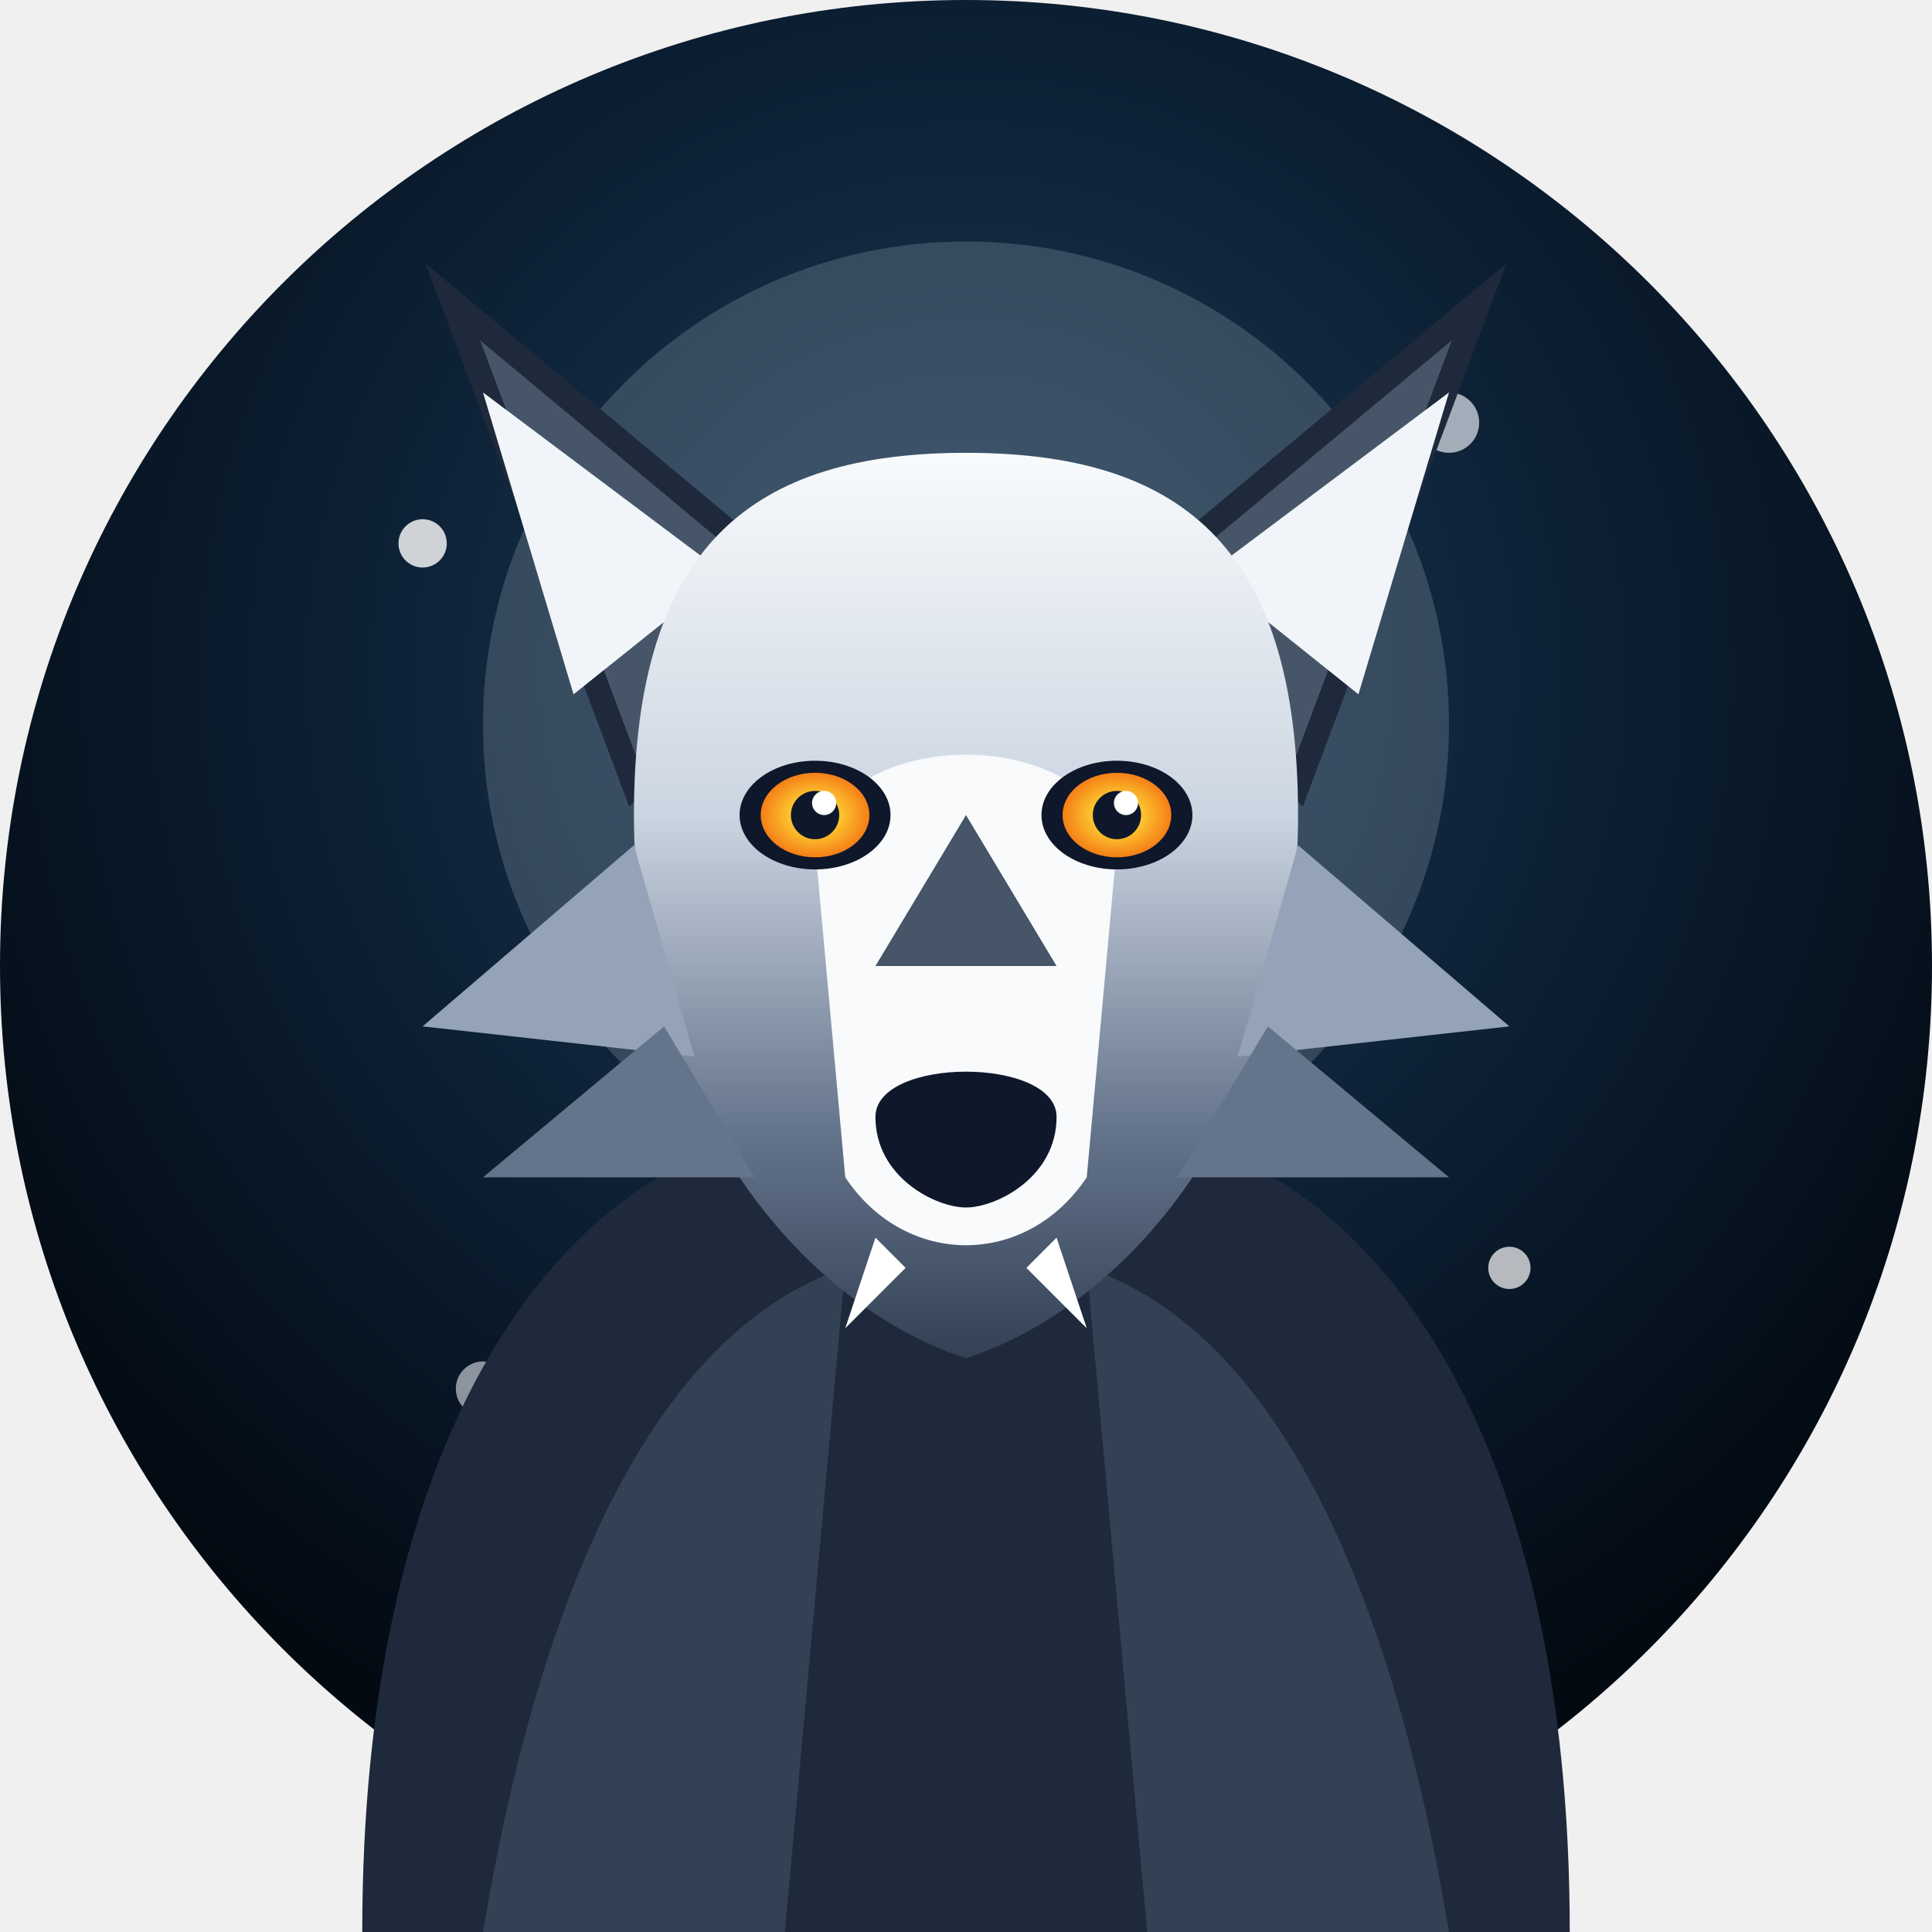
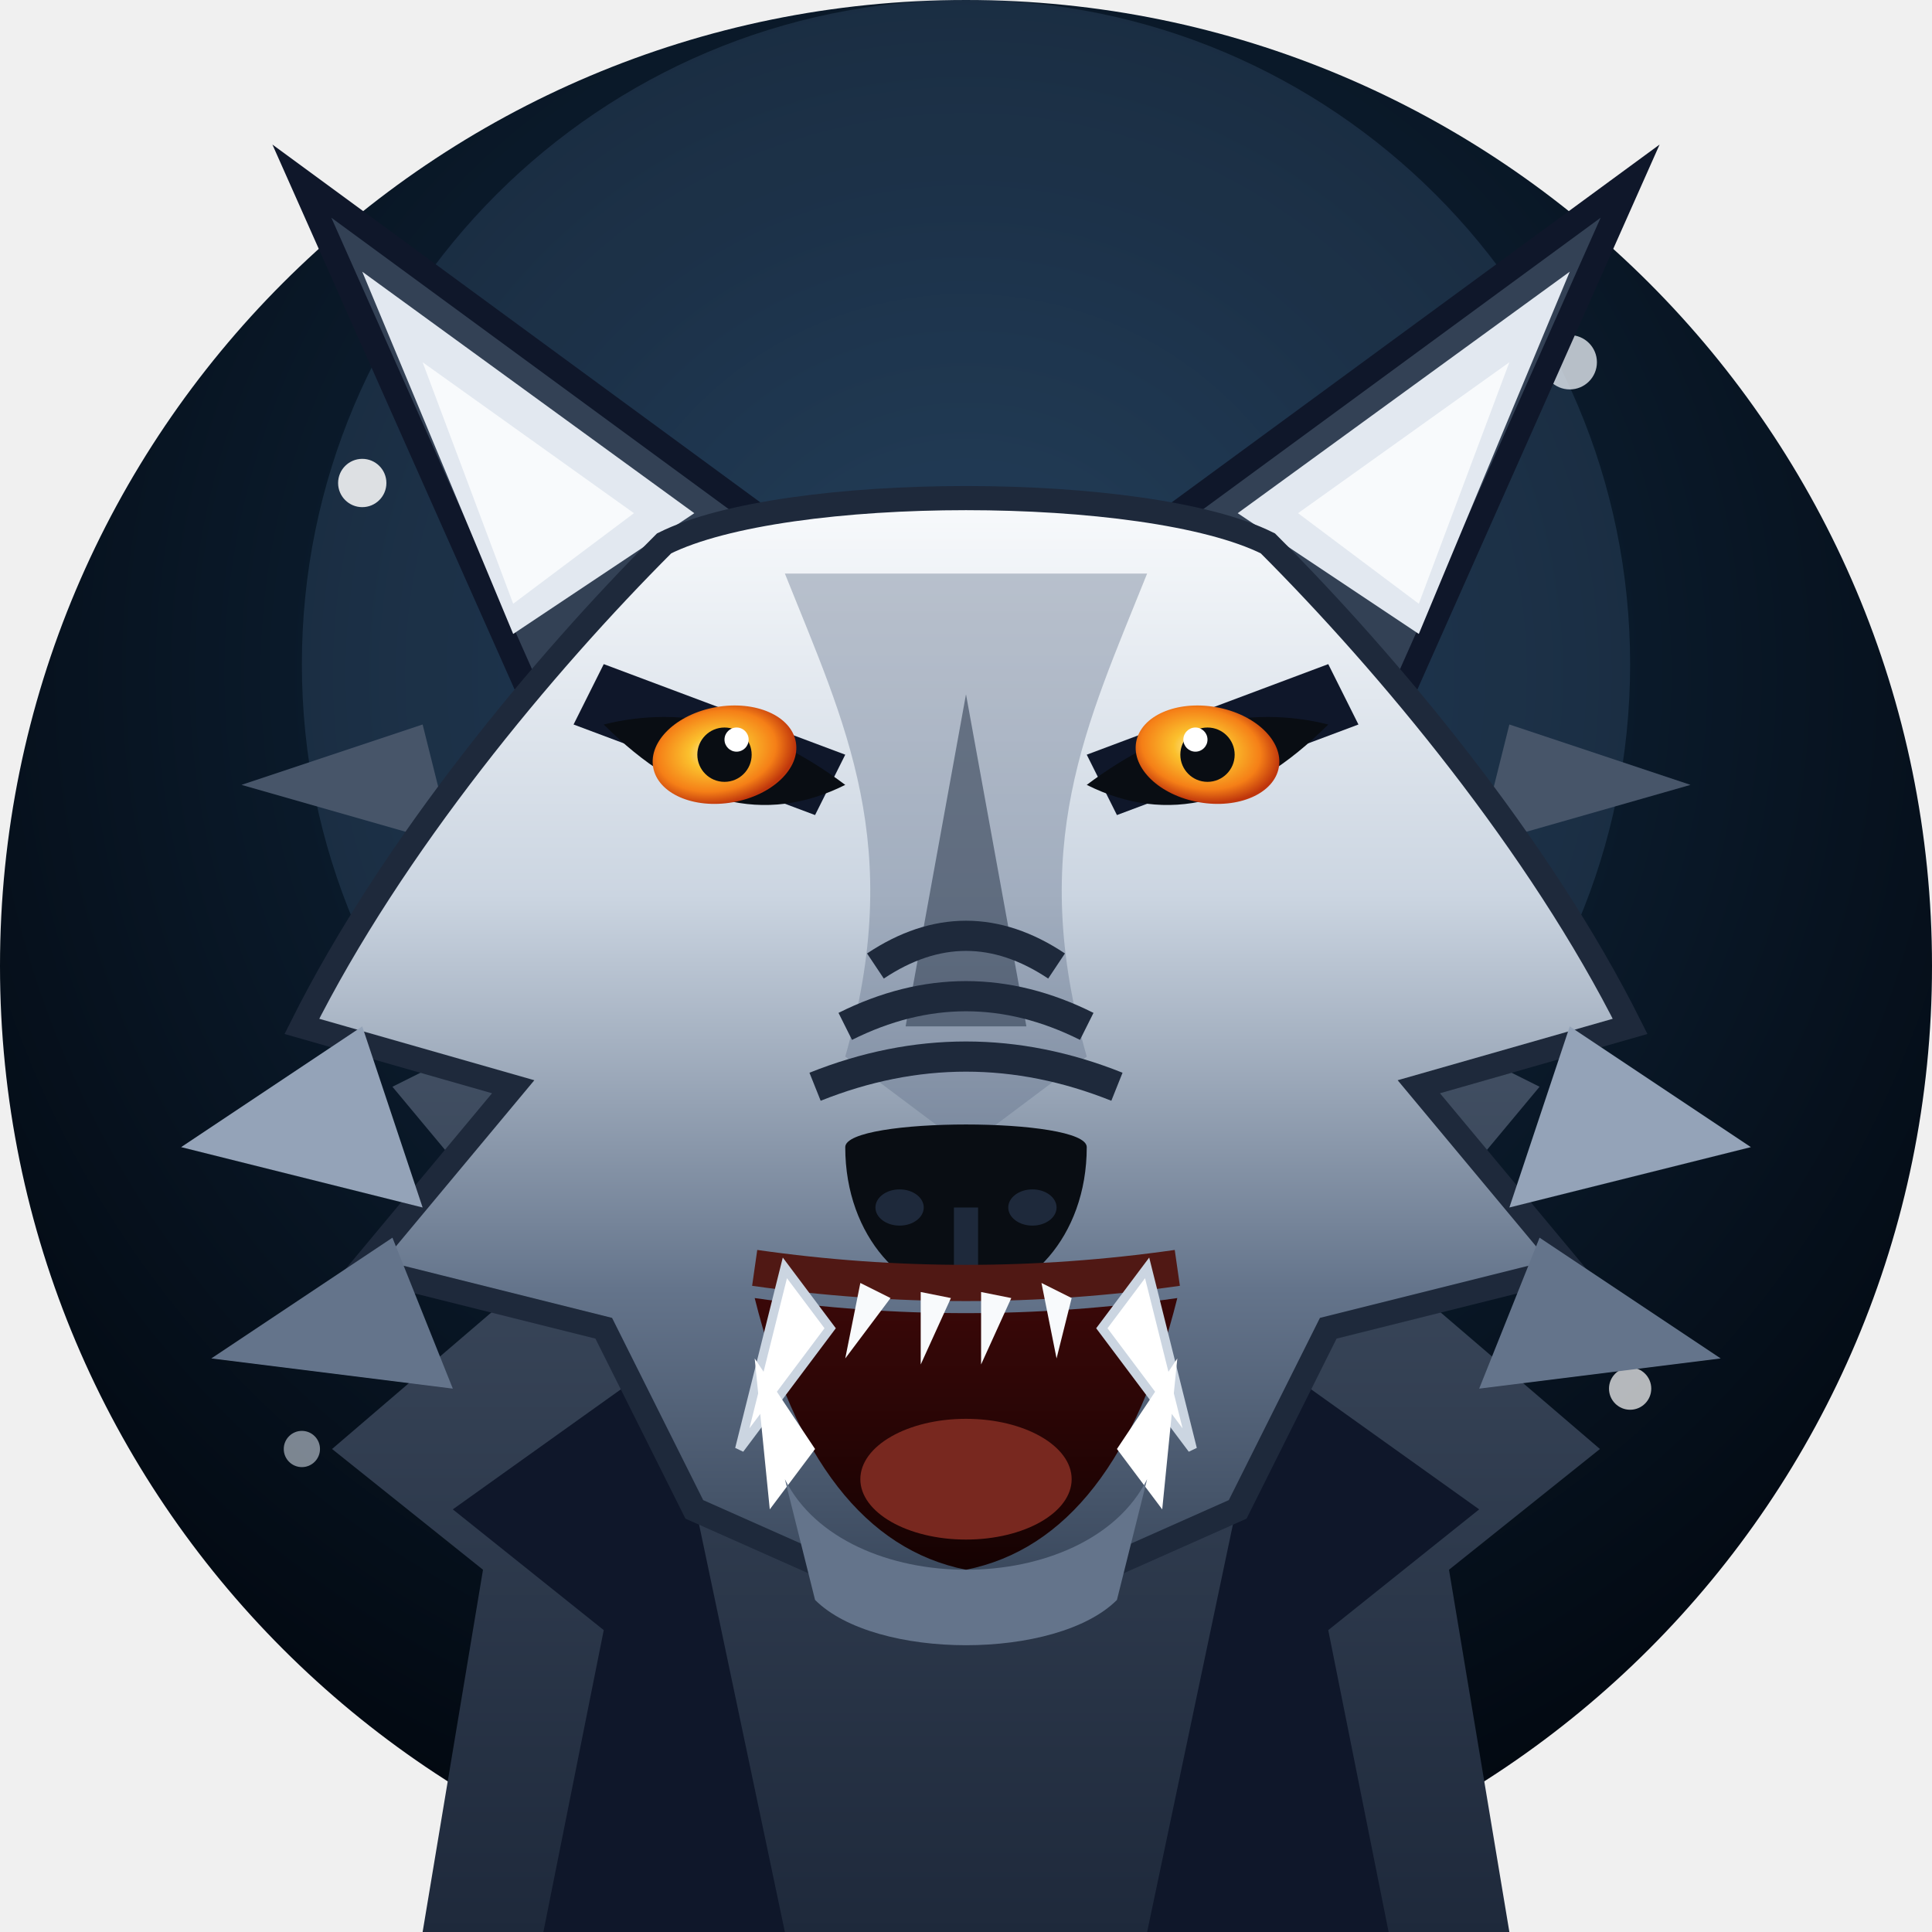
<svg xmlns="http://www.w3.org/2000/svg" viewBox="0 0 64 64">
  <defs>
-     <radialGradient id="bgLobo" cx="50%" cy="35%" r="60%">
-       <stop offset="0%" stop-color="#1b3a57" />
-       <stop offset="60%" stop-color="#0b1d30" />
-       <stop offset="100%" stop-color="#030a12" />
+     <radialGradient id="bgLoboBeast" cx="50%" cy="35%" r="65%">
+       <stop offset="0%" stop-color="#142c44" />
+       <stop offset="60%" stop-color="#091726" />
+       <stop offset="100%" stop-color="#020810" />
    </radialGradient>
-     <linearGradient id="pelajeLobo" x1="0" y1="0" x2="0" y2="1">
+     <linearGradient id="pelajeLoboFeroz" x1="0" y1="0" x2="0" y2="1">
      <stop offset="0%" stop-color="#f8fafc" />
-       <stop offset="40%" stop-color="#cbd5e1" />
-       <stop offset="75%" stop-color="#64748b" />
+       <stop offset="35%" stop-color="#cbd5e1" />
+       <stop offset="70%" stop-color="#64748b" />
      <stop offset="100%" stop-color="#334155" />
    </linearGradient>
-     <radialGradient id="ojoLobo" cx="50%" cy="50%" r="50%">
-       <stop offset="0%" stop-color="#fff59d" />
-       <stop offset="50%" stop-color="#fbc02d" />
-       <stop offset="100%" stop-color="#f57f17" />
+     <linearGradient id="sombraMane" x1="0" y1="0" x2="0" y2="1">
+       <stop offset="0%" stop-color="#475569" />
+       <stop offset="100%" stop-color="#1e293b" />
+     </linearGradient>
+     <radialGradient id="ojoLoboFeroz" cx="45%" cy="45%" r="55%">
+       <stop offset="0%" stop-color="#fff9c4" />
+       <stop offset="35%" stop-color="#fbc02d" />
+       <stop offset="75%" stop-color="#f57f17" />
+       <stop offset="100%" stop-color="#bf360c" />
    </radialGradient>
+     <linearGradient id="faucesInterior" x1="0" y1="0" x2="0" y2="1">
+       <stop offset="0%" stop-color="#3a0808" />
+       <stop offset="100%" stop-color="#150202" />
+     </linearGradient>
  </defs>
-   <circle cx="32" cy="32" r="32" fill="url(#bgLobo)" />
-   <circle cx="32" cy="24" r="16" fill="#e2e8f0" opacity="0.18" />
-   <circle cx="14" cy="18" r="0.8" fill="#ffffff" opacity="0.8" />
-   <circle cx="48" cy="14" r="1" fill="#e2e8f0" opacity="0.7" />
-   <circle cx="50" cy="42" r="0.7" fill="#ffffff" opacity="0.7" />
-   <circle cx="16" cy="46" r="0.9" fill="#e2e8f0" opacity="0.6" />
-   <path d="M12 64 C12 48, 18 40, 24 38 L32 44 L40 38 C46 40, 52 48, 52 64 Z" fill="#1e293b" />
-   <path d="M16 64 C18 52, 22 44, 28 42 L26 64 Z" fill="#334155" />
-   <path d="M48 64 C46 52, 42 44, 36 42 L38 64 Z" fill="#334155" />
-   <polygon points="21,26 15,10 27,20" fill="#475569" stroke="#1e293b" stroke-width="0.8" />
-   <polygon points="19,23 16,13 24,19" fill="#f1f5f9" />
-   <polygon points="43,26 49,10 37,20" fill="#475569" stroke="#1e293b" stroke-width="0.8" />
-   <polygon points="45,23 48,13 40,19" fill="#f1f5f9" />
-   <path d="M21 27 C21 18, 25 15, 32 15 C39 15, 43 18, 43 27 C43 36, 38 43, 32 45 C26 43, 21 36, 21 27 Z" fill="url(#pelajeLobo)" />
-   <polygon points="21,28 14,34 23,35" fill="#94a3b8" />
-   <polygon points="22,34 16,39 25,39" fill="#64748b" />
-   <polygon points="43,28 50,34 41,35" fill="#94a3b8" />
-   <polygon points="42,34 48,39 39,39" fill="#64748b" />
-   <path d="M27 28 C28 24, 36 24, 37 28 L36 39 C34 42, 30 42, 28 39 Z" fill="#f8fafc" />
-   <polygon points="32,27 29,32 35,32" fill="#475569" />
-   <path d="M29 37 C29 35, 35 35, 35 37 C35 39, 33 40, 32 40 C31 40, 29 39, 29 37 Z" fill="#0f172a" />
-   <polygon points="29,41 28,44 30,42" fill="#ffffff" />
-   <polygon points="35,41 36,44 34,42" fill="#ffffff" />
-   <g>
-     <ellipse cx="27" cy="27" rx="2.5" ry="1.8" fill="#0f172a" />
-     <ellipse cx="27" cy="27" rx="1.8" ry="1.4" fill="url(#ojoLobo)">
-       <animate attributeName="opacity" values="0.8;1;0.8" dur="2s" repeatCount="indefinite" />
-     </ellipse>
-     <circle cx="27" cy="27" r="0.8" fill="#0f172a" />
-     <circle cx="27.3" cy="26.6" r="0.4" fill="#ffffff" />
-     <ellipse cx="37" cy="27" rx="2.5" ry="1.8" fill="#0f172a" />
-     <ellipse cx="37" cy="27" rx="1.8" ry="1.4" fill="url(#ojoLobo)">
-       <animate attributeName="opacity" values="1;0.8;1" dur="2s" repeatCount="indefinite" />
-     </ellipse>
-     <circle cx="37" cy="27" r="0.8" fill="#0f172a" />
-     <circle cx="37.3" cy="26.6" r="0.4" fill="#ffffff" />
-   </g>
+   <circle cx="32" cy="32" r="32" fill="url(#bgLoboBeast)" />
+   <circle cx="32" cy="22" r="22" fill="#93c5fd" opacity="0.12">
+     <animate attributeName="opacity" values="0.08;0.18;0.08" dur="3s" repeatCount="indefinite" />
+   </circle>
+   <circle cx="12" cy="16" r="0.8" fill="#ffffff" opacity="0.85">
+     <animate attributeName="cy" values="16;28;16" dur="2.4s" repeatCount="indefinite" />
+     <animate attributeName="cx" values="12;9;12" dur="2.4s" repeatCount="indefinite" />
+   </circle>
+   <circle cx="52" cy="12" r="0.9" fill="#e2e8f0" opacity="0.8">
+     <animate attributeName="cy" values="12;24;12" dur="2s" repeatCount="indefinite" />
+   </circle>
+   <circle cx="54" cy="46" r="0.7" fill="#ffffff" opacity="0.7" />
+   <circle cx="10" cy="48" r="0.6" fill="#cbd5e1" opacity="0.6" />
+   <path d="M14 64 L16 52 L11 48 L18 42 L13 36 L21 32 L26 36 L32 30 L38 36 L43 32 L51 36 L46 42 L53 48 L48 52 L50 64 Z" fill="url(#sombraMane)" />
+   <path d="M18 64 L20 54 L15 50 L22 45 L26 64 Z" fill="#0f172a" />
+   <path d="M46 64 L44 54 L49 50 L42 45 L38 64 Z" fill="#0f172a" />
+   <polygon points="18,24 10,6 25,17" fill="#334155" stroke="#0f172a" stroke-width="0.8" />
+   <polygon points="17,21 12,9 23,17" fill="#e2e8f0" />
+   <polygon points="17,20 14,12 21,17" fill="#f8fafc" />
+   <polygon points="14,24 8,26 15,28" fill="#475569" />
+   <polygon points="46,24 54,6 39,17" fill="#334155" stroke="#0f172a" stroke-width="0.8" />
+   <polygon points="47,21 52,9 41,17" fill="#e2e8f0" />
+   <polygon points="47,20 50,12 43,17" fill="#f8fafc" />
+   <polygon points="50,24 56,26 49,28" fill="#475569" />
+   <path d="M22 18 C26 16, 38 16, 42 18 C46 22, 51 28, 54 34 L47 36 L52 42 L44 44 L41 50 L32 54 L23 50 L20 44 L12 42 L17 36 L10 34 C13 28, 18 22, 22 18 Z" fill="url(#pelajeLoboFeroz)" stroke="#1e293b" stroke-width="0.8" />
+   <polygon points="12,34 6,38 14,40" fill="#94a3b8" />
+   <polygon points="13,41 7,45 15,46" fill="#64748b" />
+   <polygon points="52,34 58,38 50,40" fill="#94a3b8" />
+   <polygon points="51,41 57,45 49,46" fill="#64748b" />
+   <path d="M26 19 C28 24, 30 28, 28 35 L32 38 L36 35 C34 28, 36 24, 38 19 Z" fill="#64748b" opacity="0.4" />
+   <polygon points="32,23 30,34 34,34" fill="#334155" opacity="0.6" />
+   <path d="M29 32 Q32 30 35 32" stroke="#1e293b" stroke-width="1" fill="none" />
+   <path d="M28 34 Q32 32 36 34" stroke="#1e293b" stroke-width="1" fill="none" />
+   <path d="M27 36 Q32 34 37 36" stroke="#1e293b" stroke-width="1" fill="none" />
+   <path d="M20 22 L28 25 L27 27 L19 24 Z" fill="#0f172a" />
+   <path d="M44 22 L36 25 L37 27 L45 24 Z" fill="#0f172a" />
+   <path d="M20 24 Q24 23 28 26 Q24 28 20 24 Z" fill="#090d13" />
+   <ellipse cx="24" cy="25" rx="2.4" ry="1.6" fill="url(#ojoLoboFeroz)" transform="rotate(-10 24 25)" />
+   <circle cx="24" cy="25" r="0.9" fill="#090d13" />
+   <circle cx="24.4" cy="24.5" r="0.4" fill="#ffffff" />
+   <path d="M44 24 Q40 23 36 26 Q40 28 44 24 Z" fill="#090d13" />
+   <ellipse cx="40" cy="25" rx="2.4" ry="1.6" fill="url(#ojoLoboFeroz)" transform="rotate(10 40 25)" />
+   <circle cx="40" cy="25" r="0.9" fill="#090d13" />
+   <circle cx="39.6" cy="24.5" r="0.4" fill="#ffffff" />
+   <path d="M28 38 C28 37, 36 37, 36 38 C36 41, 34 43, 32 43 C30 43, 28 41, 28 38 Z" fill="#090d13" />
+   <ellipse cx="29.8" cy="40" rx="0.8" ry="0.6" fill="#1e293b" />
+   <ellipse cx="34.2" cy="40" rx="0.8" ry="0.6" fill="#1e293b" />
+   <path d="M32 40 L32 43" stroke="#1e293b" stroke-width="0.8" />
+   <path d="M25 43 Q32 44 39 43 Q37 51 32 52 Q27 51 25 43 Z" fill="url(#faucesInterior)" />
+   <ellipse cx="32" cy="49" rx="3.5" ry="2" fill="#78281f" />
+   <path d="M25 42 Q32 43 39 42" stroke="#501814" stroke-width="1.2" fill="none" />
+   <polygon points="26,42 24.5,48 27.5,44" fill="#ffffff" stroke="#cbd5e1" stroke-width="0.3" />
+   <polygon points="38,42 39.5,48 36.5,44" fill="#ffffff" stroke="#cbd5e1" stroke-width="0.3" />
+   <polygon points="28.5,42.5 28,45 29.5,43" fill="#f8fafc" />
+   <polygon points="30.5,42.8 30.5,45.2 31.5,43" fill="#f8fafc" />
+   <polygon points="32.5,42.8 32.5,45.2 33.5,43" fill="#f8fafc" />
+   <polygon points="34.5,42.5 35,45 35.5,43" fill="#f8fafc" />
+   <polygon points="25.5,50 25,45 27,48" fill="#ffffff" />
+   <polygon points="38.5,50 39,45 37,48" fill="#ffffff" />
+   <path d="M26 49 C28 53, 36 53, 38 49 L37 53 C35 55, 29 55, 27 53 Z" fill="#64748b" />
</svg>
